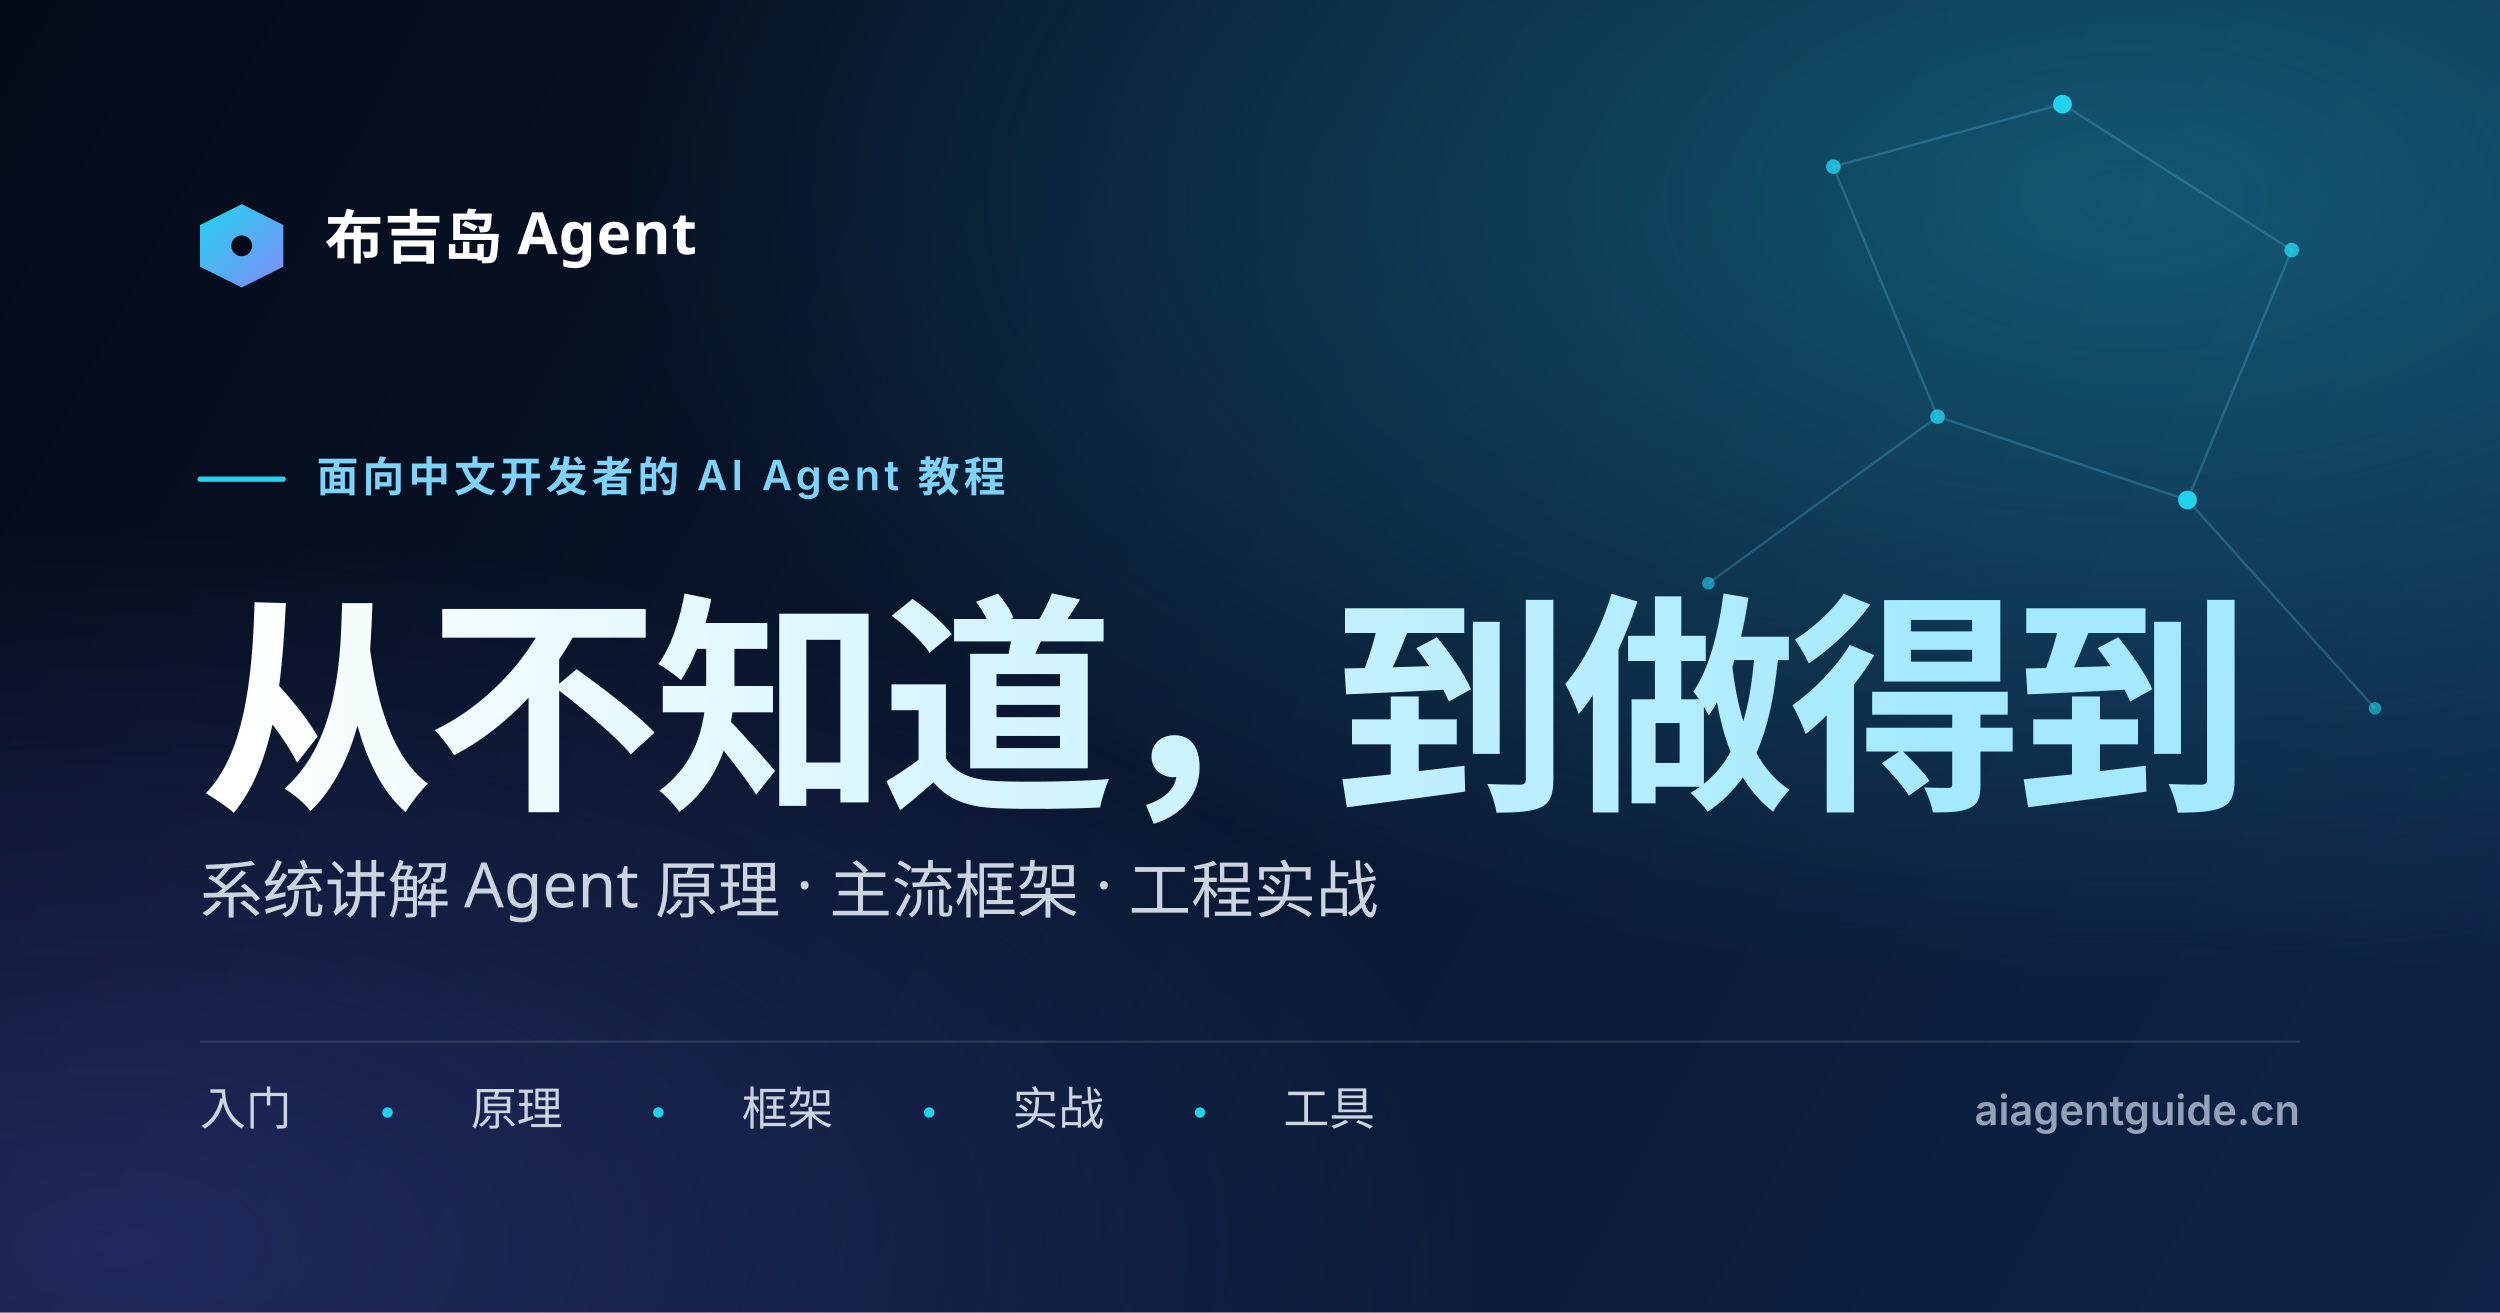
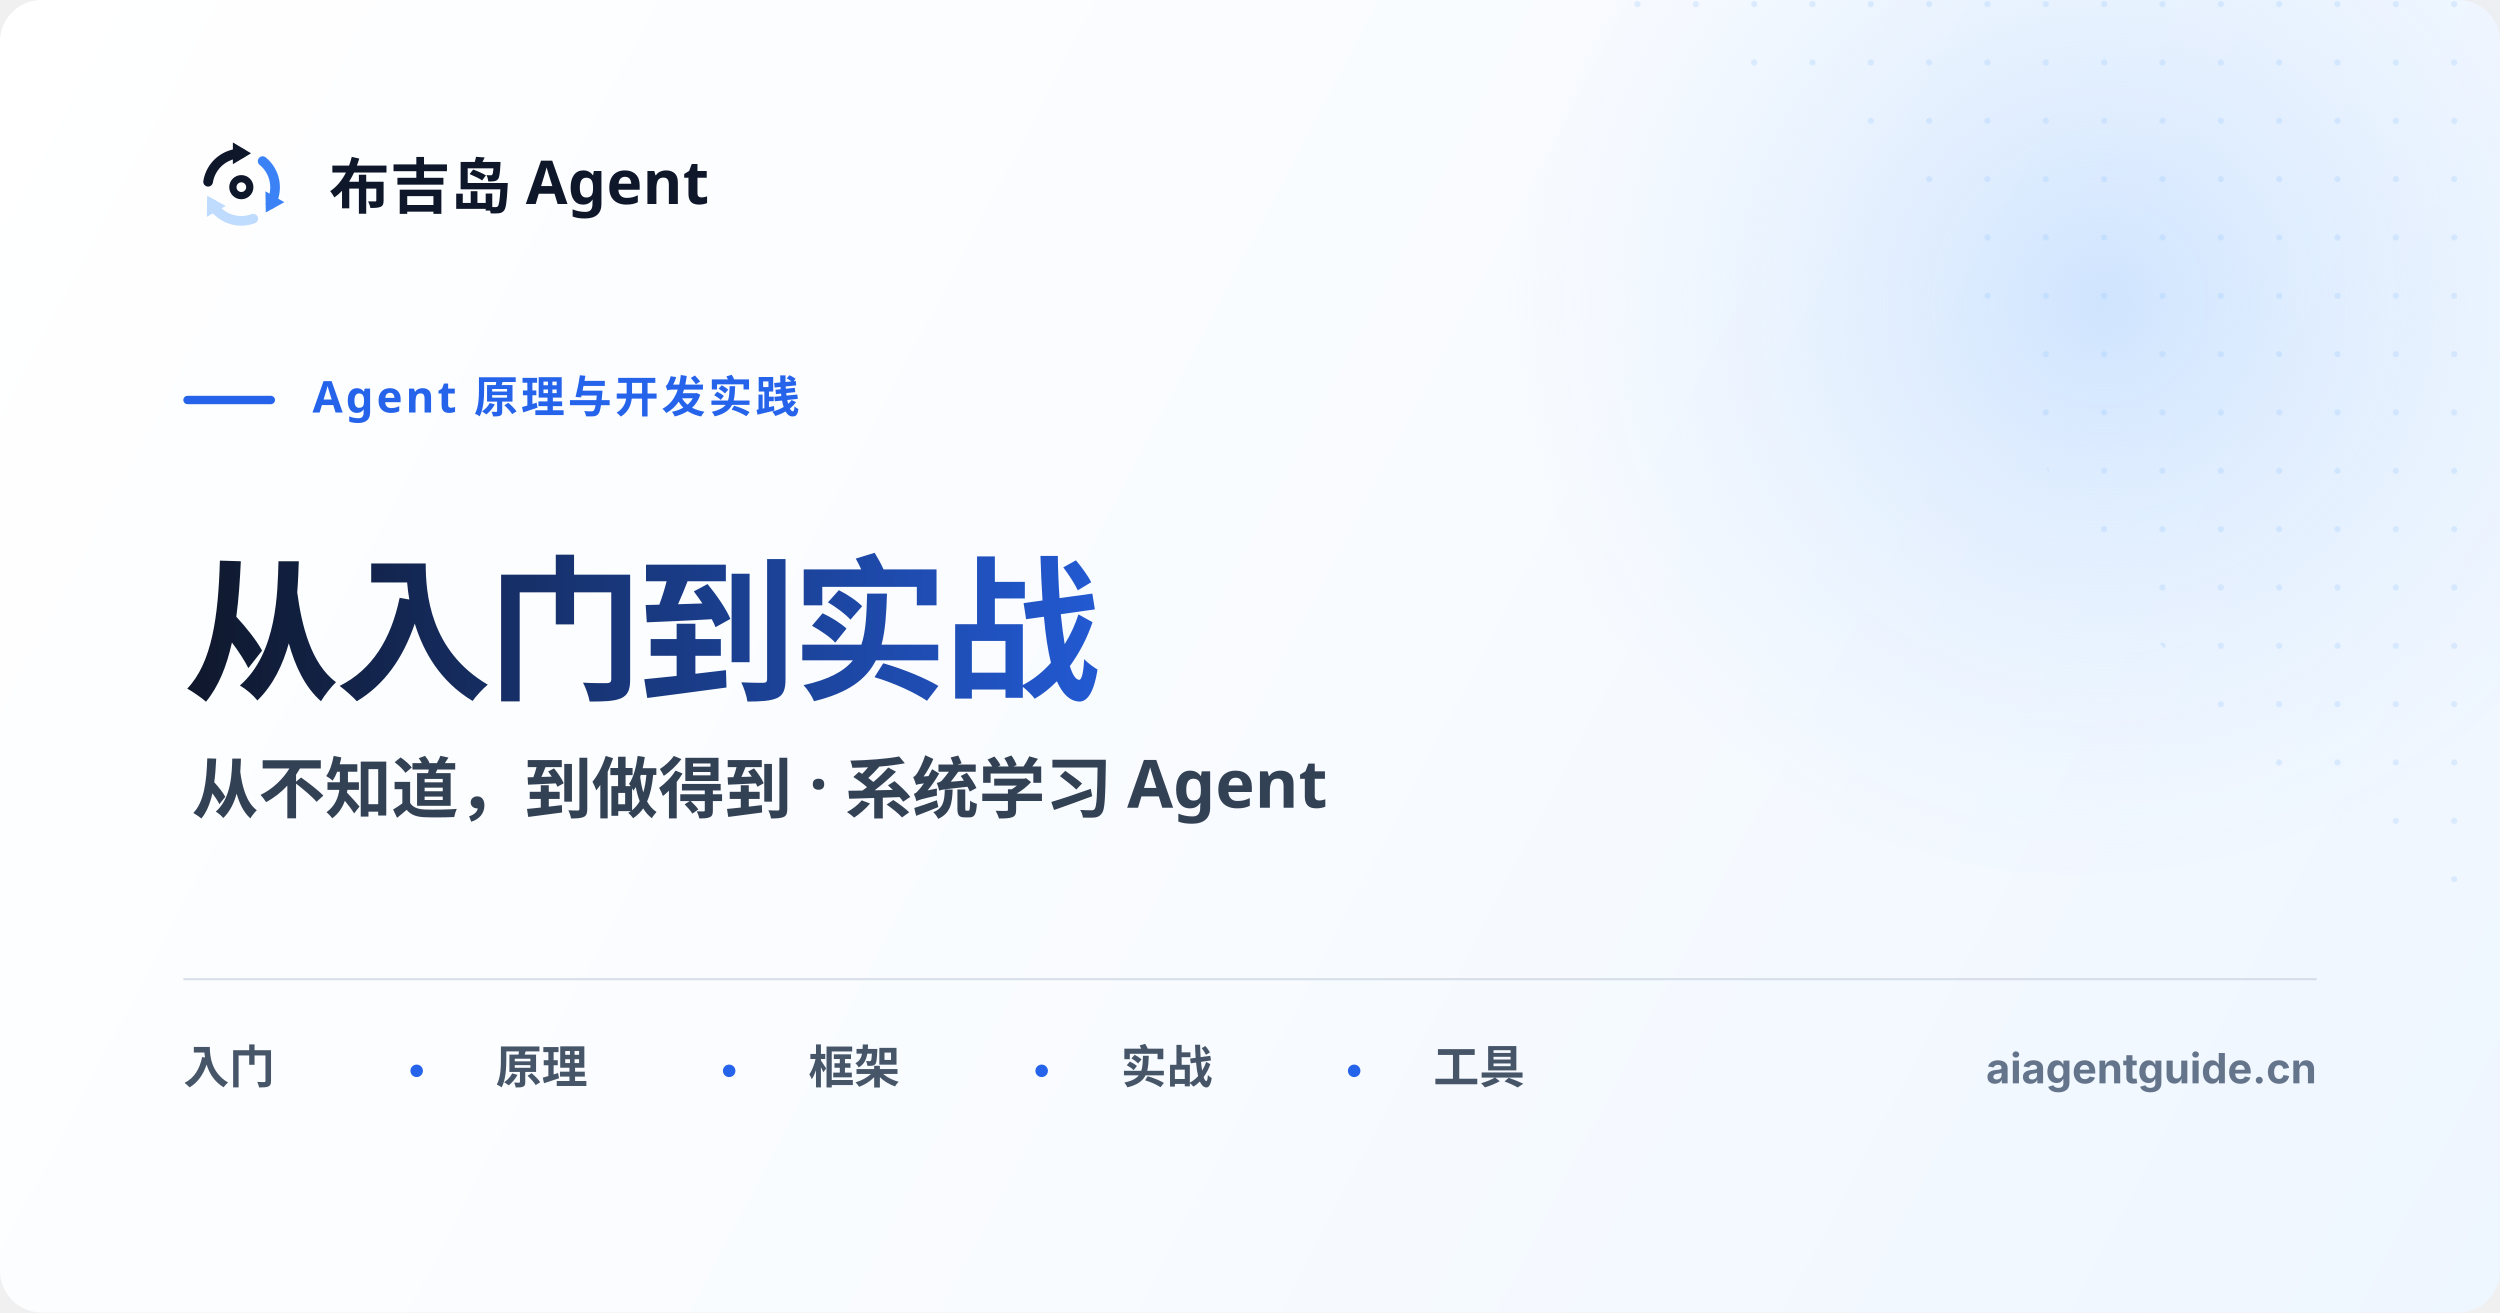
<svg xmlns="http://www.w3.org/2000/svg" width="1200" height="630" viewBox="0 0 1200 630" fill="none">
  <defs>
-     <linearGradient id="bg" x1="0" y1="0" x2="1200" y2="630" gradientUnits="userSpaceOnUse">
-       <stop stop-color="#050A18" />
-       <stop offset="0.5" stop-color="#091830" />
-       <stop offset="1" stop-color="#0E2347" />
+     <linearGradient id="background" x1="0" y1="0" x2="1200" y2="630" gradientUnits="userSpaceOnUse">
+       <stop stop-color="#FFFFFF" />
+       <stop offset="0.55" stop-color="#F8FBFF" />
+       <stop offset="1" stop-color="#EEF6FF" />
    </linearGradient>
-     <radialGradient id="glowTop" cx="0.85" cy="0.15" r="0.6">
-       <stop stop-color="#22D3EE" stop-opacity="0.32" />
-       <stop offset="1" stop-color="#22D3EE" stop-opacity="0" />
+     <linearGradient id="headline" x1="88" y1="0" x2="900" y2="0" gradientUnits="userSpaceOnUse">
+       <stop stop-color="#0F172A" />
+       <stop offset="0.62" stop-color="#2563EB" />
+       <stop offset="1" stop-color="#0F766E" />
+     </linearGradient>
+     <radialGradient id="glow" cx="0" cy="0" r="1" gradientUnits="userSpaceOnUse" gradientTransform="translate(1010 145) rotate(135) scale(290)">
+       <stop stop-color="#BFDBFE" stop-opacity="0.7" />
+       <stop offset="1" stop-color="#DBEAFE" stop-opacity="0" />
    </radialGradient>
-     <radialGradient id="glowBottom" cx="0.05" cy="0.95" r="0.55">
-       <stop stop-color="#6366F1" stop-opacity="0.28" />
-       <stop offset="1" stop-color="#6366F1" stop-opacity="0" />
-     </radialGradient>
-     <linearGradient id="headline" x1="0" y1="0" x2="1" y2="0">
-       <stop stop-color="#FFFFFF" />
-       <stop offset="0.85" stop-color="#A5E9FF" />
-     </linearGradient>
-     <linearGradient id="brand" x1="0" y1="0" x2="1" y2="1">
-       <stop stop-color="#22D3EE" />
-       <stop offset="1" stop-color="#818CF8" />
-     </linearGradient>
+     <pattern id="dots" width="28" height="28" patternUnits="userSpaceOnUse">
+       <circle cx="2" cy="2" r="1.5" fill="#93C5FD" fill-opacity="0.34" />
+     </pattern>
  </defs>
-   <rect width="1200" height="630" fill="url(#bg)" />
-   <rect width="1200" height="630" fill="url(#glowTop)" />
-   <rect width="1200" height="630" fill="url(#glowBottom)" />
-   <g stroke="#7DD3FC" stroke-opacity="0.22" stroke-width="1.2" fill="none">
-     <line x1="880" y1="80" x2="990" y2="50" />
-     <line x1="990" y1="50" x2="1100" y2="120" />
-     <line x1="1100" y1="120" x2="1050" y2="240" />
-     <line x1="1050" y1="240" x2="930" y2="200" />
-     <line x1="930" y1="200" x2="880" y2="80" />
-     <line x1="1050" y1="240" x2="1140" y2="340" />
-     <line x1="930" y1="200" x2="820" y2="280" />
+   <rect width="1200" height="630" rx="20" fill="url(#background)" />
+   <circle cx="1000" cy="140" r="280" fill="url(#glow)" />
+   <path d="M760 0H1200V440C1085 385 1000 282 960 174C920 65 850 28 760 0Z" fill="url(#dots)" opacity="0.72" />
+   <g transform="translate(88 62) scale(0.58)">
+     <path d="M20.5 43.5A28 28 0 0 1 48 20" stroke="#0F172A" stroke-width="8" stroke-linecap="round" />
+     <path d="M41 11L56 20L41 29Z" fill="#0F172A" />
+     <g transform="rotate(120 48 48)">
+       <path d="M20.5 43.5A28 28 0 0 1 48 20" stroke="#3B82F6" stroke-width="8" stroke-linecap="round" />
+       <path d="M41 11L56 20L41 29Z" fill="#3B82F6" />
+     </g>
+     <g transform="rotate(240 48 48)">
+       <path d="M20.5 43.5A28 28 0 0 1 48 20" stroke="#BFDBFE" stroke-width="8" stroke-linecap="round" />
+       <path d="M41 11L56 20L41 29Z" fill="#BFDBFE" />
+     </g>
+     <circle cx="48" cy="48" r="10" fill="#0F172A" />
+     <circle cx="48" cy="48" r="4" fill="white" />
  </g>
-   <g fill="#22D3EE">
-     <circle cx="880" cy="80" r="3.5" fill-opacity="0.8" />
-     <circle cx="990" cy="50" r="4.5" />
-     <circle cx="1100" cy="120" r="3.5" fill-opacity="0.8" />
-     <circle cx="1050" cy="240" r="4.5" />
-     <circle cx="930" cy="200" r="3.5" fill-opacity="0.8" />
-     <circle cx="1140" cy="340" r="3" fill-opacity="0.6" />
-     <circle cx="820" cy="280" r="3" fill-opacity="0.6" />
+   <text x="158" y="100" fill="#0F172A" font-family="'PingFang SC', 'Microsoft YaHei', sans-serif" font-size="29" font-weight="750" letter-spacing="0.2">布吉岛 Agent</text>
+   <g transform="translate(88 190)">
+     <rect width="44" height="4" rx="2" fill="#2563EB" />
+     <text x="62" y="8" fill="#2563EB" font-family="'PingFang SC', 'Microsoft YaHei', sans-serif" font-size="21" font-weight="650" letter-spacing="1.5">Agent 原理与开发实践</text>
  </g>
-   <g transform="translate(96, 88)">
-     <polygon points="0,20 20,10 40,20 40,40 20,50 0,40" fill="url(#brand)" />
-     <circle cx="20" cy="30" r="5" fill="#050A18" />
-     <text x="60" y="36" fill="white" font-family="'PingFang SC', 'Microsoft YaHei', 'Noto Sans SC', sans-serif" font-size="28" font-weight="700" letter-spacing="0.5">布吉岛 Agent</text>
+   <text x="88" y="330" fill="url(#headline)" font-family="'PingFang SC', 'Microsoft YaHei', sans-serif" font-size="75" font-weight="800" letter-spacing="-2">从入门到实战</text>
+   <text x="92" y="390" fill="#334155" font-family="'PingFang SC', 'Microsoft YaHei', sans-serif" font-size="32" font-weight="550">从不知道，到做得到 · 系统学习 Agent</text>
+   <line x1="88" y1="470" x2="1112" y2="470" stroke="#CBD5E1" stroke-opacity="0.72" />
+   <g fill="#475569" font-family="'PingFang SC', 'Microsoft YaHei', sans-serif" font-size="22" font-weight="550">
+     <text x="88" y="520">入门</text>
+     <text x="238" y="520">原理</text>
+     <text x="388" y="520">框架</text>
+     <text x="538" y="520">实战</text>
+     <text x="688" y="520">工具</text>
  </g>
-   <g transform="translate(96, 216)">
-     <line x1="0" y1="14" x2="40" y2="14" stroke="#22D3EE" stroke-width="2.5" stroke-linecap="round" />
-     <text x="56" y="20" fill="#7DD3FC" font-family="Inter, 'Helvetica Neue', Arial, sans-serif" font-size="20" font-weight="600" letter-spacing="2">面向中文开发者的 AI Agent 教程</text>
+   <g fill="#2563EB">
+     <circle cx="200" cy="514" r="3" />
+     <circle cx="350" cy="514" r="3" />
+     <circle cx="500" cy="514" r="3" />
+     <circle cx="650" cy="514" r="3" />
  </g>
-   <text x="96" y="380" fill="url(#headline)" font-family="'PingFang SC', 'Microsoft YaHei', 'Noto Sans SC', sans-serif" font-size="112" font-weight="800" letter-spacing="-3">从不知道，到做得到</text>
-   <text x="96" y="438" fill="#CBD5E1" font-family="'PingFang SC', 'Microsoft YaHei', 'Noto Sans SC', sans-serif" font-size="30" font-weight="500">系统讲解 Agent 原理 · 主流框架 · 工程实战</text>
-   <line x1="96" y1="500" x2="1104" y2="500" stroke="#FFFFFF" stroke-opacity="0.12" stroke-width="1" />
-   <g font-family="'PingFang SC', 'Microsoft YaHei', 'Noto Sans SC', sans-serif" font-size="22" font-weight="500" fill="#CBD5E1">
-     <text x="96" y="540">入门</text>
-     <text x="226" y="540">原理</text>
-     <text x="356" y="540">框架</text>
-     <text x="486" y="540">实战</text>
-     <text x="616" y="540">工具</text>
-   </g>
-   <g fill="#22D3EE">
-     <circle cx="186" cy="534" r="2.5" />
-     <circle cx="316" cy="534" r="2.5" />
-     <circle cx="446" cy="534" r="2.5" />
-     <circle cx="576" cy="534" r="2.5" />
-   </g>
-   <text x="1104" y="540" text-anchor="end" fill="#94A3B8" font-family="Inter, 'Helvetica Neue', Arial, sans-serif" font-size="20" font-weight="600">aiagentguide.cn</text>
+   <text x="1112" y="520" text-anchor="end" fill="#64748B" font-family="Inter, 'Helvetica Neue', Arial, sans-serif" font-size="20" font-weight="650">aiagentguide.cn</text>
</svg>
